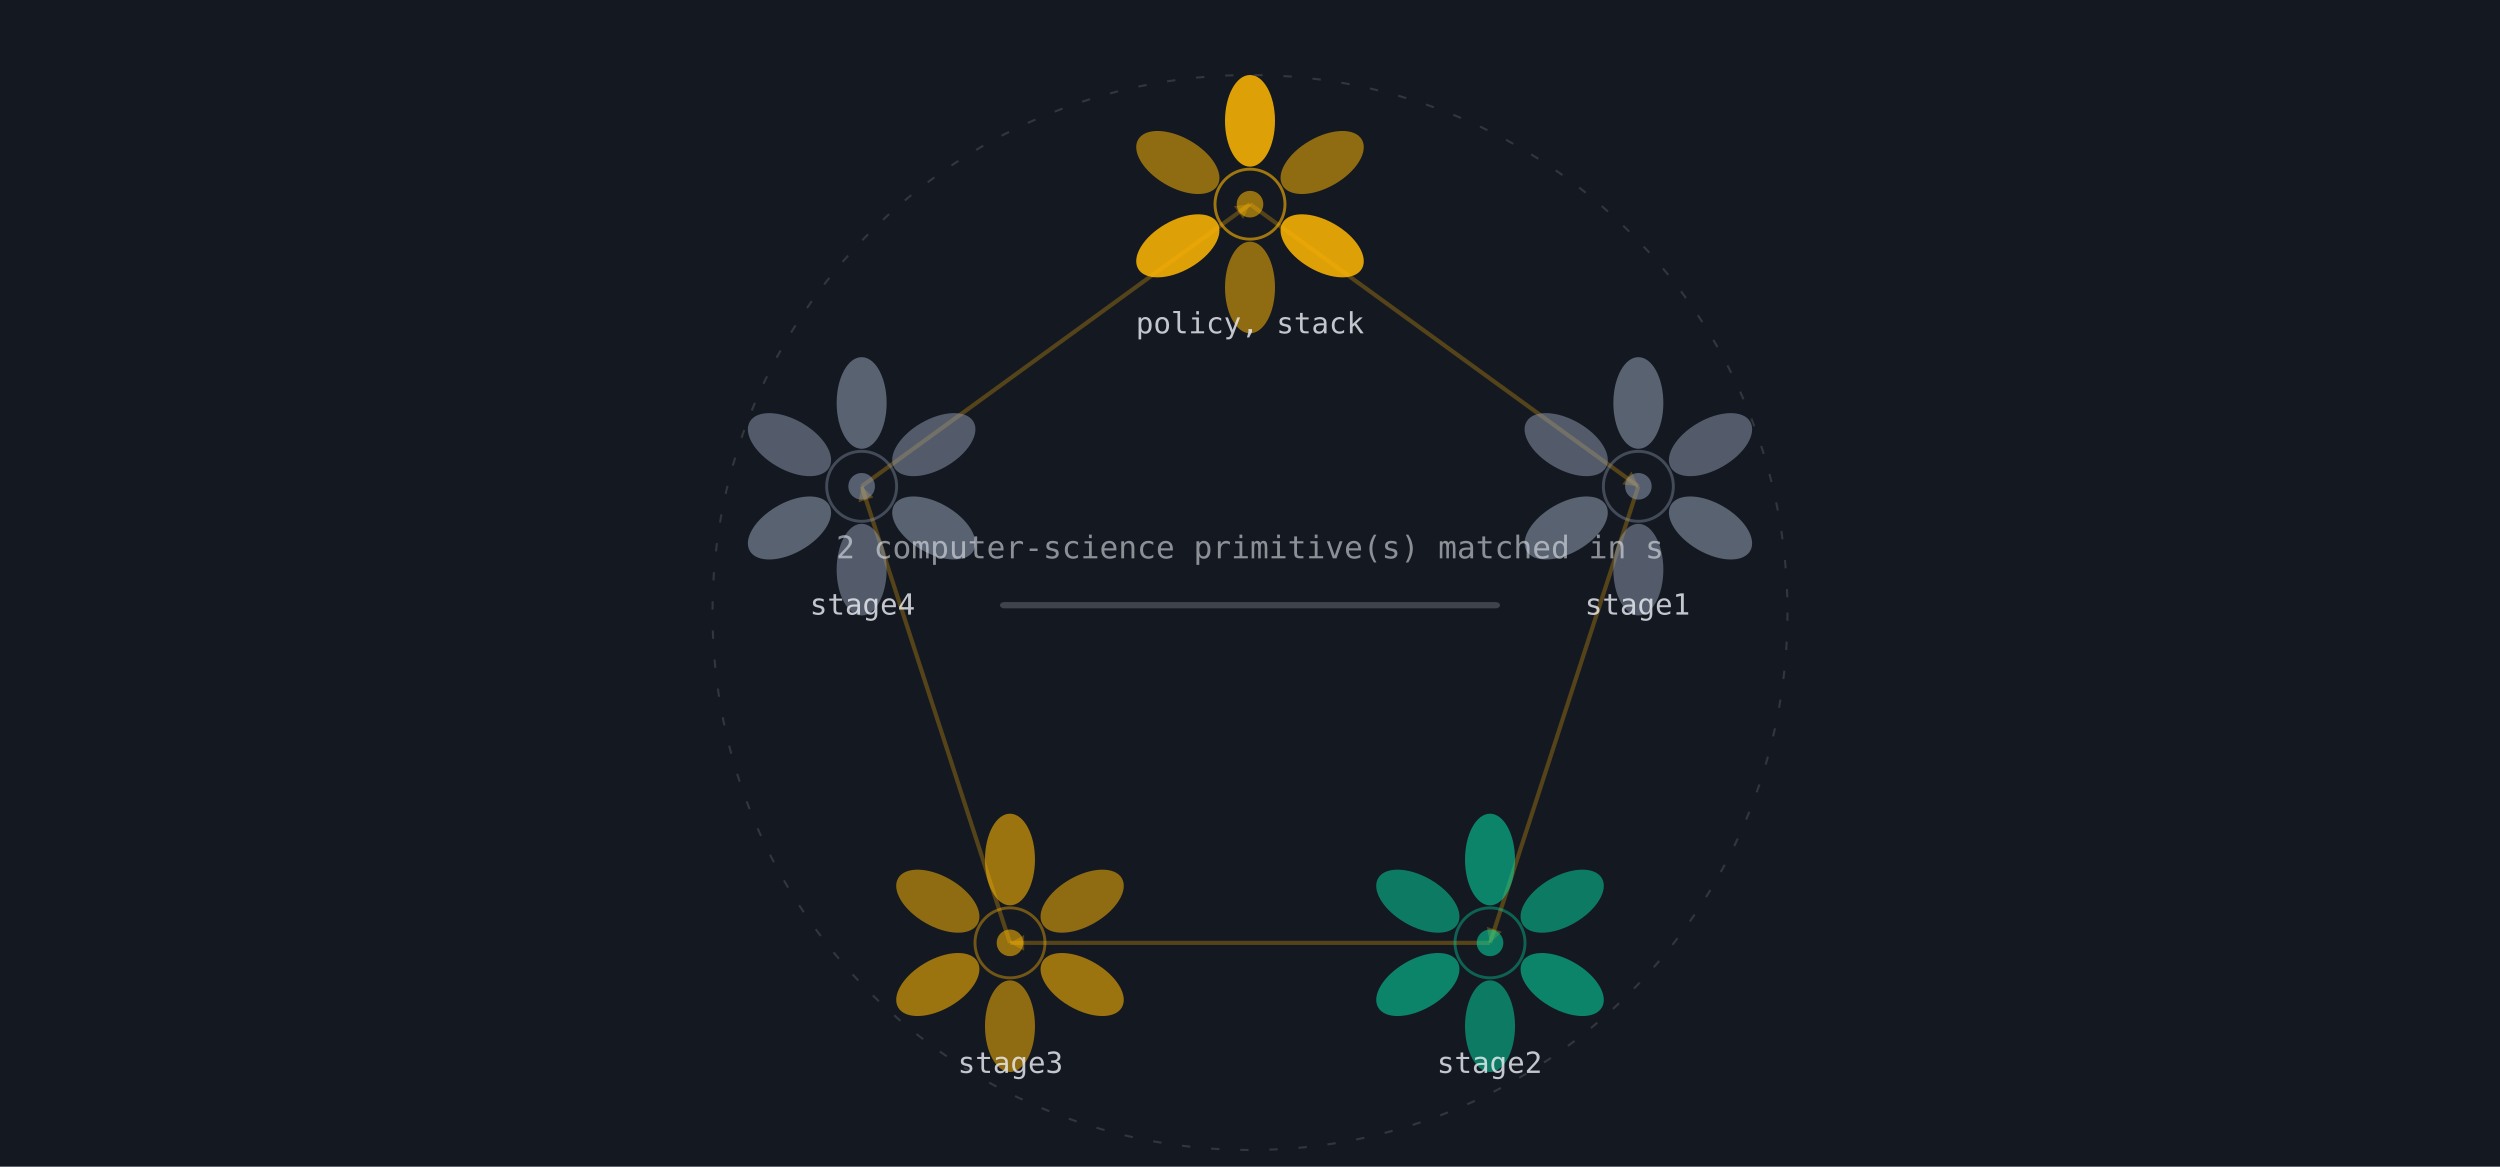
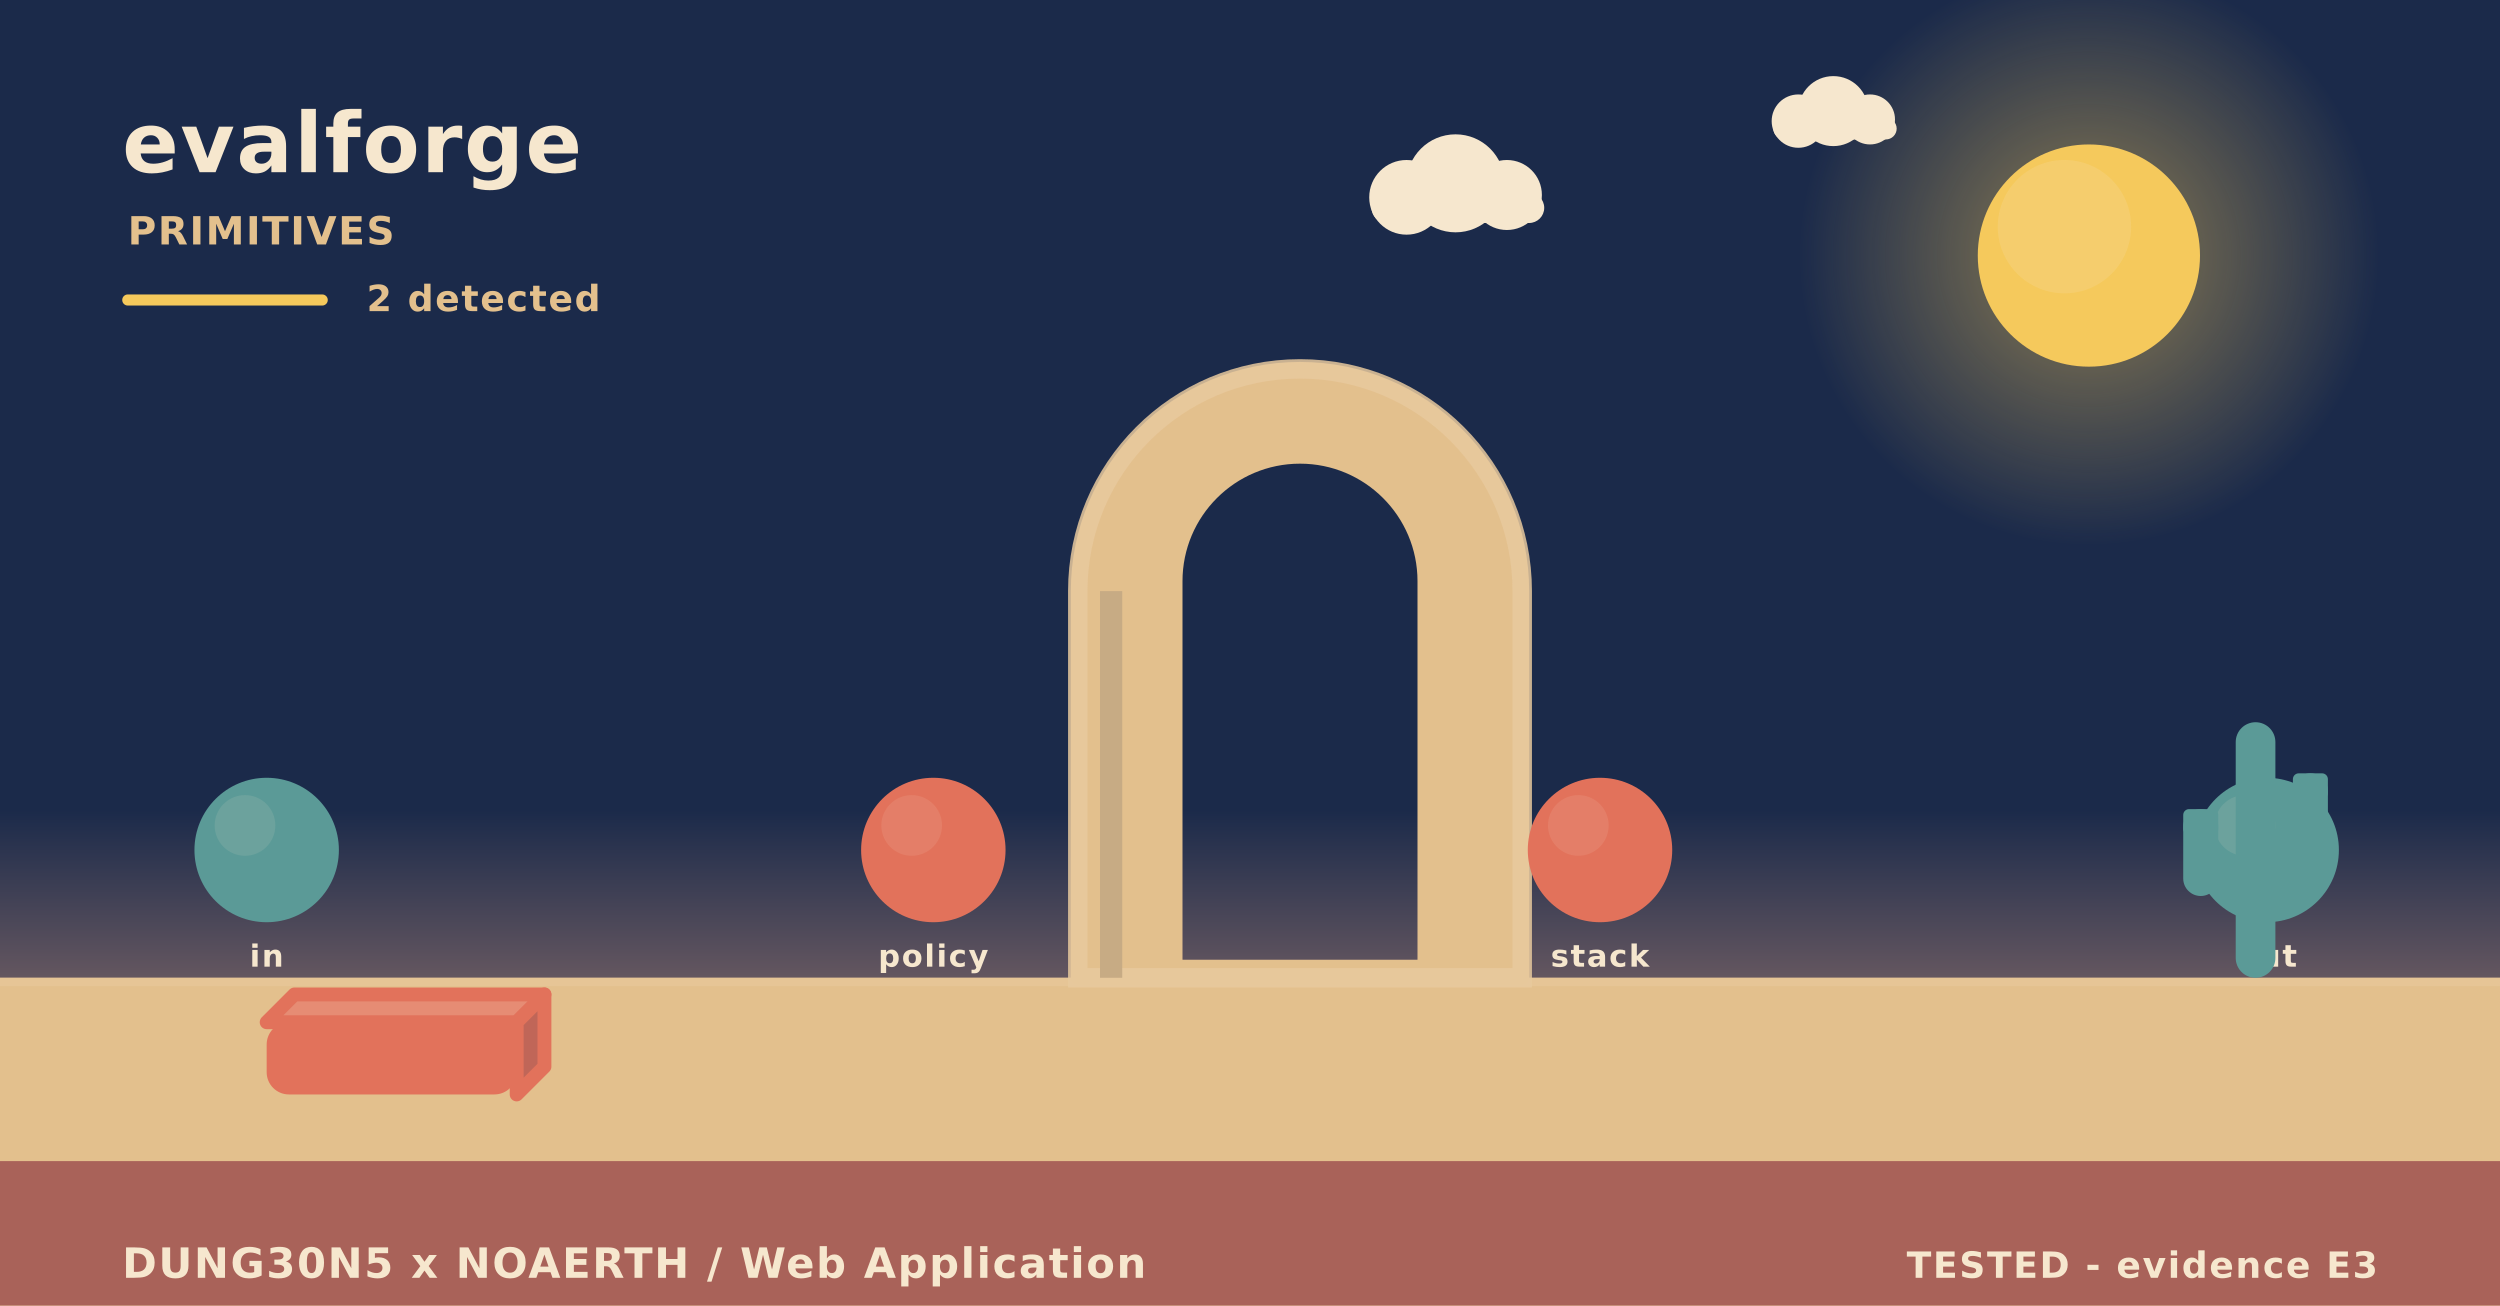
- <svg xmlns="http://www.w3.org/2000/svg" viewBox="0 0 1200 560" width="1200" height="560" role="img" aria-label="evalforge state machine">
-   <rect width="1200" height="560" fill="#141821" />
-   <defs>
-     <linearGradient id="gs" x1="0" y1="0" x2="1" y2="1">
-       <stop offset="0%" stop-color="#ffb703" />
-       <stop offset="100%" stop-color="#8d99ae" />
-     </linearGradient>
-   </defs>
-   <circle cx="600.00" cy="294.00" r="258.00" fill="none" stroke="rgba(238,241,246,0.140)" stroke-width="1.00" opacity="1.00" stroke-dasharray="4 10" />
-   <line x1="600.00" y1="98.00" x2="786.41" y2="233.43" stroke="rgba(255,183,3,0.500)" stroke-width="2.00" opacity="0.55" />
-   <polygon points="786.41,233.43 783.14,226.36 778.67,232.51" fill="rgba(255,183,3,0.500)" opacity="0.55" />
-   <line x1="786.41" y1="233.43" x2="715.21" y2="452.57" stroke="rgba(255,183,3,0.500)" stroke-width="2.00" opacity="0.55" />
-   <polygon points="715.21,452.57 720.92,447.27 713.69,444.93" fill="rgba(255,183,3,0.500)" opacity="0.55" />
-   <line x1="715.21" y1="452.57" x2="484.79" y2="452.57" stroke="rgba(255,183,3,0.500)" stroke-width="2.00" opacity="0.55" />
-   <polygon points="484.79,452.57 491.59,456.37 491.59,448.77" fill="rgba(255,183,3,0.500)" opacity="0.55" />
-   <line x1="484.79" y1="452.57" x2="413.59" y2="233.43" stroke="rgba(255,183,3,0.500)" stroke-width="2.00" opacity="0.55" />
-   <polygon points="413.59,233.43 412.08,241.07 419.31,238.73" fill="rgba(255,183,3,0.500)" opacity="0.55" />
-   <line x1="413.59" y1="233.43" x2="600.00" y2="98.00" stroke="rgba(255,183,3,0.500)" stroke-width="2.00" opacity="0.55" />
-   <polygon points="600.00,98.00 592.27,98.92 596.73,105.07" fill="rgba(255,183,3,0.500)" opacity="0.55" />
-   <ellipse cx="600.00" cy="58.00" rx="12.00" ry="22.00" fill="rgba(255,183,3,0.900)" opacity="0.95" transform="rotate(0.0 600.00 58.00)" />
-   <ellipse cx="634.64" cy="78.00" rx="12.00" ry="22.00" fill="rgba(255,183,3,0.550)" opacity="0.95" transform="rotate(60.0 634.64 78.00)" />
-   <ellipse cx="634.64" cy="118.00" rx="12.00" ry="22.00" fill="rgba(255,183,3,0.900)" opacity="0.95" transform="rotate(120.0 634.64 118.00)" />
-   <ellipse cx="600.00" cy="138.00" rx="12.00" ry="22.00" fill="rgba(255,183,3,0.550)" opacity="0.95" transform="rotate(180.0 600.00 138.00)" />
-   <ellipse cx="565.36" cy="118.00" rx="12.00" ry="22.00" fill="rgba(255,183,3,0.900)" opacity="0.95" transform="rotate(240.0 565.36 118.00)" />
-   <ellipse cx="565.36" cy="78.00" rx="12.00" ry="22.00" fill="rgba(255,183,3,0.550)" opacity="0.95" transform="rotate(300.0 565.36 78.00)" />
-   <circle cx="600.00" cy="98.00" r="16.80" fill="none" stroke="rgba(255,183,3,0.900)" stroke-width="1.40" opacity="0.66" />
-   <circle cx="600.00" cy="98.00" r="6.40" fill="rgba(255,183,3,0.550)" opacity="1.00" />
-   <text x="600" y="160" font-family="ui-monospace,Menlo,monospace" font-size="14" fill="rgba(238,241,246,0.800)" text-anchor="middle">policy, stack</text>
-   <ellipse cx="786.41" cy="193.43" rx="12.00" ry="22.00" fill="rgba(141,153,174,0.600)" opacity="0.95" transform="rotate(0.0 786.41 193.43)" />
-   <ellipse cx="821.05" cy="213.43" rx="12.00" ry="22.00" fill="rgba(141,153,174,0.550)" opacity="0.95" transform="rotate(60.0 821.05 213.43)" />
-   <ellipse cx="821.05" cy="253.43" rx="12.00" ry="22.00" fill="rgba(141,153,174,0.600)" opacity="0.95" transform="rotate(120.0 821.05 253.43)" />
-   <ellipse cx="786.41" cy="273.43" rx="12.00" ry="22.00" fill="rgba(141,153,174,0.550)" opacity="0.95" transform="rotate(180.0 786.41 273.43)" />
-   <ellipse cx="751.77" cy="253.43" rx="12.00" ry="22.00" fill="rgba(141,153,174,0.600)" opacity="0.95" transform="rotate(240.0 751.77 253.43)" />
-   <ellipse cx="751.77" cy="213.43" rx="12.00" ry="22.00" fill="rgba(141,153,174,0.550)" opacity="0.95" transform="rotate(300.0 751.77 213.43)" />
-   <circle cx="786.41" cy="233.43" r="16.80" fill="none" stroke="rgba(141,153,174,0.600)" stroke-width="1.40" opacity="0.66" />
-   <circle cx="786.41" cy="233.43" r="6.40" fill="rgba(141,153,174,0.550)" opacity="1.00" />
-   <text x="786" y="295" font-family="ui-monospace,Menlo,monospace" font-size="14" fill="rgba(238,241,246,0.800)" text-anchor="middle">stage1</text>
-   <ellipse cx="715.21" cy="412.57" rx="12.00" ry="22.00" fill="rgba(6,214,160,0.600)" opacity="0.95" transform="rotate(0.0 715.21 412.57)" />
-   <ellipse cx="749.85" cy="432.57" rx="12.00" ry="22.00" fill="rgba(6,214,160,0.550)" opacity="0.95" transform="rotate(60.0 749.85 432.57)" />
-   <ellipse cx="749.85" cy="472.57" rx="12.00" ry="22.00" fill="rgba(6,214,160,0.600)" opacity="0.95" transform="rotate(120.0 749.85 472.57)" />
-   <ellipse cx="715.21" cy="492.57" rx="12.00" ry="22.00" fill="rgba(6,214,160,0.550)" opacity="0.95" transform="rotate(180.0 715.21 492.57)" />
-   <ellipse cx="680.56" cy="472.57" rx="12.00" ry="22.00" fill="rgba(6,214,160,0.600)" opacity="0.95" transform="rotate(240.0 680.56 472.57)" />
-   <ellipse cx="680.56" cy="432.57" rx="12.00" ry="22.00" fill="rgba(6,214,160,0.550)" opacity="0.95" transform="rotate(300.0 680.56 432.57)" />
-   <circle cx="715.21" cy="452.57" r="16.80" fill="none" stroke="rgba(6,214,160,0.600)" stroke-width="1.40" opacity="0.66" />
-   <circle cx="715.21" cy="452.57" r="6.40" fill="rgba(6,214,160,0.550)" opacity="1.00" />
-   <text x="715" y="515" font-family="ui-monospace,Menlo,monospace" font-size="14" fill="rgba(238,241,246,0.800)" text-anchor="middle">stage2</text>
-   <ellipse cx="484.79" cy="412.57" rx="12.00" ry="22.00" fill="rgba(255,183,3,0.600)" opacity="0.95" transform="rotate(0.0 484.79 412.57)" />
-   <ellipse cx="519.44" cy="432.57" rx="12.00" ry="22.00" fill="rgba(255,183,3,0.550)" opacity="0.95" transform="rotate(60.0 519.44 432.57)" />
-   <ellipse cx="519.44" cy="472.57" rx="12.00" ry="22.00" fill="rgba(255,183,3,0.600)" opacity="0.95" transform="rotate(120.0 519.44 472.57)" />
-   <ellipse cx="484.79" cy="492.57" rx="12.00" ry="22.00" fill="rgba(255,183,3,0.550)" opacity="0.95" transform="rotate(180.0 484.79 492.57)" />
-   <ellipse cx="450.15" cy="472.57" rx="12.00" ry="22.00" fill="rgba(255,183,3,0.600)" opacity="0.95" transform="rotate(240.0 450.15 472.57)" />
-   <ellipse cx="450.15" cy="432.57" rx="12.00" ry="22.00" fill="rgba(255,183,3,0.550)" opacity="0.95" transform="rotate(300.0 450.15 432.57)" />
-   <circle cx="484.79" cy="452.57" r="16.80" fill="none" stroke="rgba(255,183,3,0.600)" stroke-width="1.40" opacity="0.66" />
-   <circle cx="484.79" cy="452.57" r="6.40" fill="rgba(255,183,3,0.550)" opacity="1.00" />
-   <text x="485" y="515" font-family="ui-monospace,Menlo,monospace" font-size="14" fill="rgba(238,241,246,0.800)" text-anchor="middle">stage3</text>
-   <ellipse cx="413.59" cy="193.43" rx="12.00" ry="22.00" fill="rgba(141,153,174,0.600)" opacity="0.95" transform="rotate(0.0 413.59 193.43)" />
-   <ellipse cx="448.23" cy="213.43" rx="12.00" ry="22.00" fill="rgba(141,153,174,0.550)" opacity="0.95" transform="rotate(60.0 448.23 213.43)" />
-   <ellipse cx="448.23" cy="253.43" rx="12.00" ry="22.00" fill="rgba(141,153,174,0.600)" opacity="0.95" transform="rotate(120.0 448.23 253.43)" />
-   <ellipse cx="413.59" cy="273.43" rx="12.00" ry="22.00" fill="rgba(141,153,174,0.550)" opacity="0.95" transform="rotate(180.0 413.59 273.43)" />
-   <ellipse cx="378.95" cy="253.43" rx="12.00" ry="22.00" fill="rgba(141,153,174,0.600)" opacity="0.95" transform="rotate(240.0 378.95 253.43)" />
-   <ellipse cx="378.95" cy="213.43" rx="12.00" ry="22.00" fill="rgba(141,153,174,0.550)" opacity="0.95" transform="rotate(300.0 378.95 213.43)" />
-   <circle cx="413.59" cy="233.43" r="16.80" fill="none" stroke="rgba(141,153,174,0.600)" stroke-width="1.40" opacity="0.66" />
-   <circle cx="413.59" cy="233.43" r="6.40" fill="rgba(141,153,174,0.550)" opacity="1.00" />
-   <text x="414" y="295" font-family="ui-monospace,Menlo,monospace" font-size="14" fill="rgba(238,241,246,0.800)" text-anchor="middle">stage4</text>
-   <rect x="480.00" y="289.00" width="240.00" height="3.00" rx="2.00" fill="rgba(238,241,246,0.200)" opacity="1.00" />
-   <text x="600" y="268" font-family="ui-monospace,Menlo,monospace" font-size="15" fill="rgba(238,241,246,0.550)" text-anchor="middle">2 computer-science primitive(s) matched in s</text>
+ <svg xmlns="http://www.w3.org/2000/svg" width="900" height="470" viewBox="0 0 900 470" role="img" aria-label="evalforge - how it behaves">
+   <linearGradient id="skys" x1="0" y1="0" x2="0" y2="1">
+     <stop offset="0" stop-color="#1b2a4a" />
+     <stop offset="0.62" stop-color="#1b2a4a" />
+     <stop offset="1" stop-color="#f3ad8a" />
+   </linearGradient>
+   <rect width="900" height="470" fill="url(#skys)" />
+   <radialGradient id="suns">
+     <stop offset="0.35" stop-color="#f5c95c" stop-opacity="0.34" />
+     <stop offset="1" stop-color="#f5c95c" stop-opacity="0" />
+   </radialGradient>
+   <circle cx="752" cy="92" r="104" fill="url(#suns)" />
+   <circle cx="752" cy="92" r="40" fill="#f5c95c" />
+   <circle cx="743.2" cy="81.6" r="24" fill="#f5d27e" opacity="0.5" />
+   <g>
+     <circle cx="524" cy="66" r="17.64" fill="#f6e7ce" />
+     <circle cx="506.36" cy="71.04" r="13.44" fill="#f6e7ce" />
+     <circle cx="542.48" cy="70.2" r="12.6" fill="#f6e7ce" />
+     <rect x="493.76" y="69.36" width="62.16" height="10.92" rx="5.46" fill="#f6e7ce" />
+   </g>
+   <g>
+     <circle cx="660" cy="40" r="12.6" fill="#f6e7ce" />
+     <circle cx="647.4" cy="43.6" r="9.6" fill="#f6e7ce" />
+     <circle cx="673.2" cy="43" r="9" fill="#f6e7ce" />
+     <rect x="638.4" y="42.4" width="44.4" height="7.8" rx="3.9" fill="#f6e7ce" />
+   </g>
+   <rect x="0" y="352" width="900" height="118" fill="#e3c08d" />
+   <rect x="0" y="352" width="900" height="3" fill="#e6c596" />
+   <text x="44" y="62" font-family="Verdana,DejaVu Sans,sans-serif" font-size="30" font-weight="700" letter-spacing="0.6" fill="#f6e7ce" text-anchor="start">evalforge</text>
+   <text x="46" y="88" font-family="Verdana,DejaVu Sans,sans-serif" font-size="14" font-weight="700" letter-spacing="0.6" fill="#e3c08d" text-anchor="start">PRIMITIVES</text>
+   <rect x="44" y="106" width="74" height="4" rx="2" fill="#f5c95c" />
+   <text x="132" y="112" font-family="Verdana,DejaVu Sans,sans-serif" font-size="13" font-weight="700" letter-spacing="0.6" fill="#e3c08d" text-anchor="start">2 detected</text>
+   <path d="M388,352 L388,212.8 A80,80 0 0 1 548,212.8 L548,352 Z M423.2,348 L423.2,209.22 A44.8,44.8 0 0 1 512.8,209.22 L512.8,348 Z" fill="#e3c08d" fill-rule="evenodd" stroke="#e3c08d" stroke-width="5" stroke-linejoin="round" />
+   <path d="M388,352 L388,212.8 A80,80 0 0 1 548,212.8 L548,352 Z" fill="none" stroke="#e8c99d" stroke-width="7" stroke-linecap="round" opacity="0.85" />
+   <rect x="396" y="212.8" width="8" height="139.2" fill="#c7ab84" />
+   <circle cx="96" cy="306" r="26" fill="#5b9a97" />
+   <circle cx="88.2" cy="297.16" r="10.92" fill="#7aa9a2" opacity="0.55" />
+   <text x="96" y="348" font-family="Verdana,DejaVu Sans,sans-serif" font-size="11" font-weight="700" letter-spacing="0.6" fill="#f6e7ce" text-anchor="middle">in</text>
+   <circle cx="336" cy="306" r="26" fill="#e2725b" />
+   <circle cx="328.2" cy="297.16" r="10.92" fill="#e68972" opacity="0.55" />
+   <text x="336" y="348" font-family="Verdana,DejaVu Sans,sans-serif" font-size="11" font-weight="700" letter-spacing="0.6" fill="#f6e7ce" text-anchor="middle">policy</text>
+   <circle cx="576" cy="306" r="26" fill="#e2725b" />
+   <circle cx="568.2" cy="297.16" r="10.92" fill="#e68972" opacity="0.55" />
+   <text x="576" y="348" font-family="Verdana,DejaVu Sans,sans-serif" font-size="11" font-weight="700" letter-spacing="0.6" fill="#f6e7ce" text-anchor="middle">stack</text>
+   <circle cx="816" cy="306" r="26" fill="#5b9a97" />
+   <circle cx="808.2" cy="297.16" r="10.92" fill="#7aa9a2" opacity="0.55" />
+   <text x="816" y="348" font-family="Verdana,DejaVu Sans,sans-serif" font-size="11" font-weight="700" letter-spacing="0.6" fill="#f6e7ce" text-anchor="middle">out</text>
+   <path d="M96,368 L186,368 L196,358 L106,358 Z" fill="#e68c74" stroke="#e2725b" stroke-width="5" stroke-linejoin="round" />
+   <path d="M186,368 L196,358 L196,384 L186,394 Z" fill="#c06658" stroke="#e2725b" stroke-width="5" stroke-linejoin="round" />
+   <rect x="96" y="368" width="90" height="26" rx="8" fill="#e2725b" />
+   <rect x="804.86" y="260" width="14.28" height="92" rx="7.14" fill="#5b9a97" />
+   <rect x="785.96" y="291.28" width="12.6" height="31.28" rx="6.3" fill="#5b9a97" />
+   <rect x="785.96" y="291.28" width="12.6" height="9.2" rx="2.1" fill="#5b9a97" />
+   <rect x="825.44" y="278.4" width="12.6" height="31.28" rx="6.3" fill="#5b9a97" />
+   <rect x="825.44" y="278.4" width="12.6" height="9.2" rx="2.1" fill="#5b9a97" />
+   <rect x="0" y="418" width="900" height="52" rx="0" fill="#a65c56" opacity="0.94" />
+   <text x="44" y="460" font-family="Verdana,DejaVu Sans,sans-serif" font-size="15" font-weight="700" letter-spacing="0.6" fill="#f6e7ce" text-anchor="start">DUNG30N5 x NOAERTH  /  Web Application</text>
+   <text x="856" y="460" font-family="Verdana,DejaVu Sans,sans-serif" font-size="13" font-weight="700" letter-spacing="0.6" fill="#f6e7ce" text-anchor="end">TESTED  -  evidence E3</text>
</svg>
